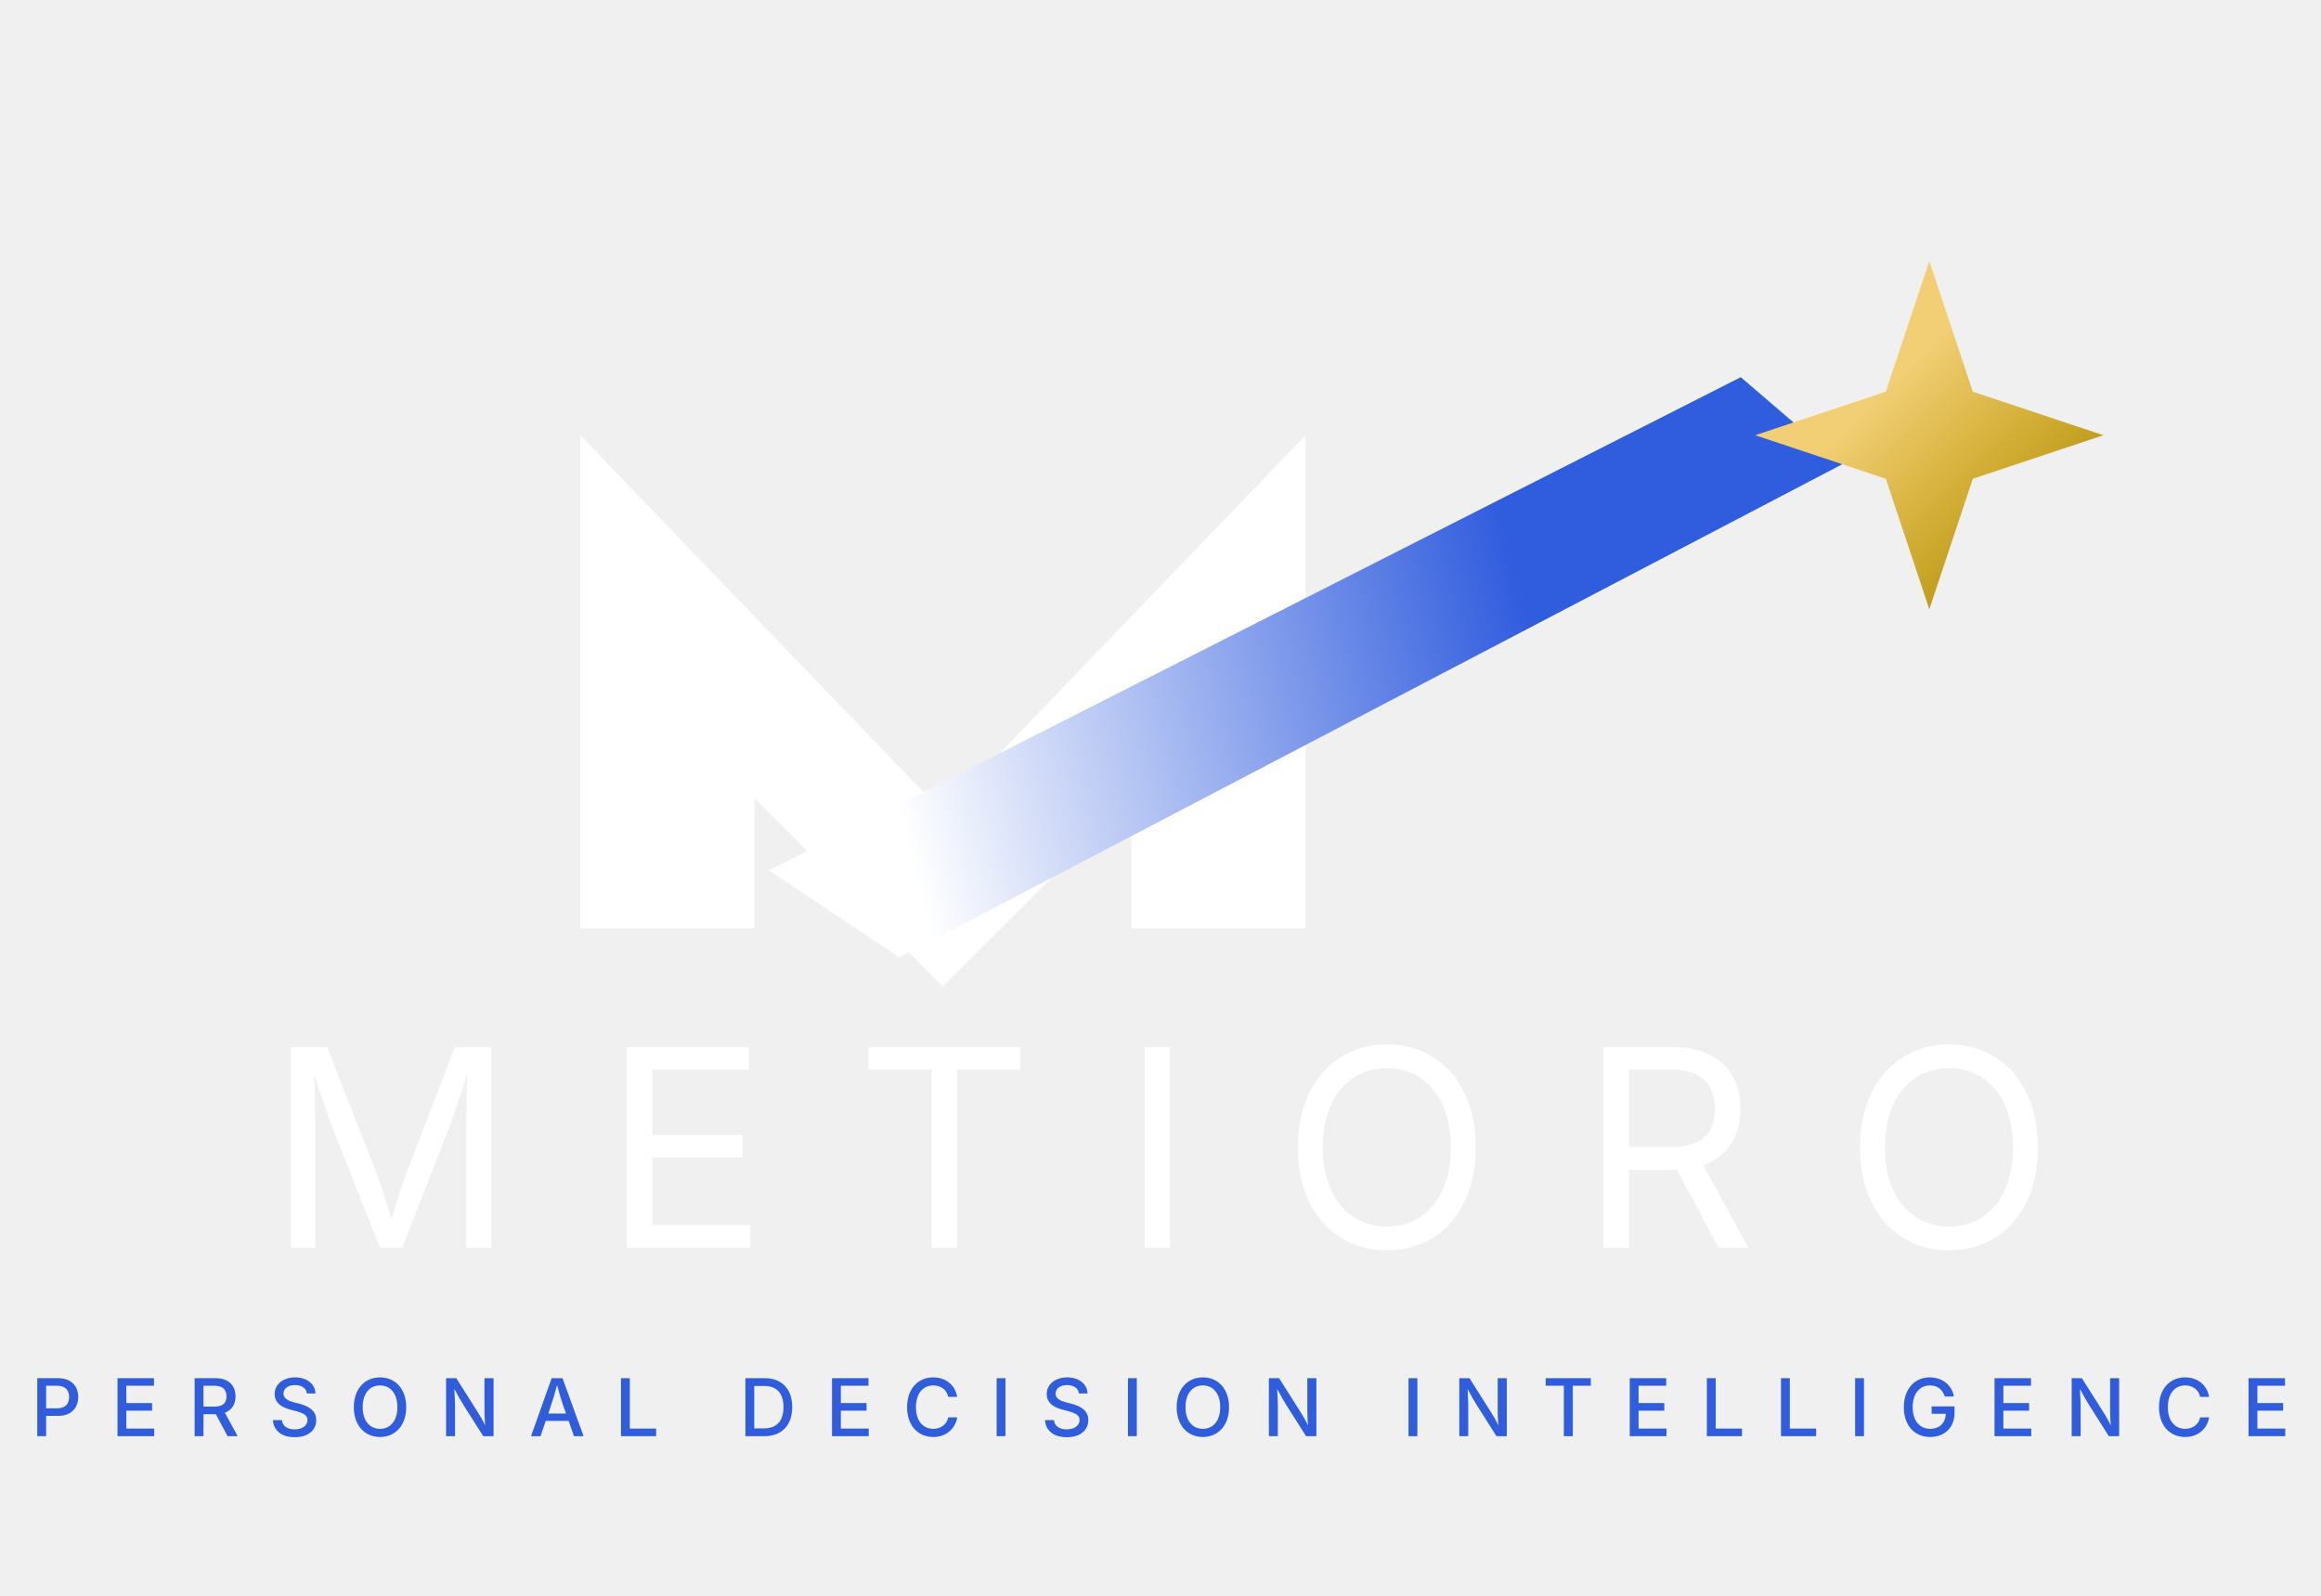
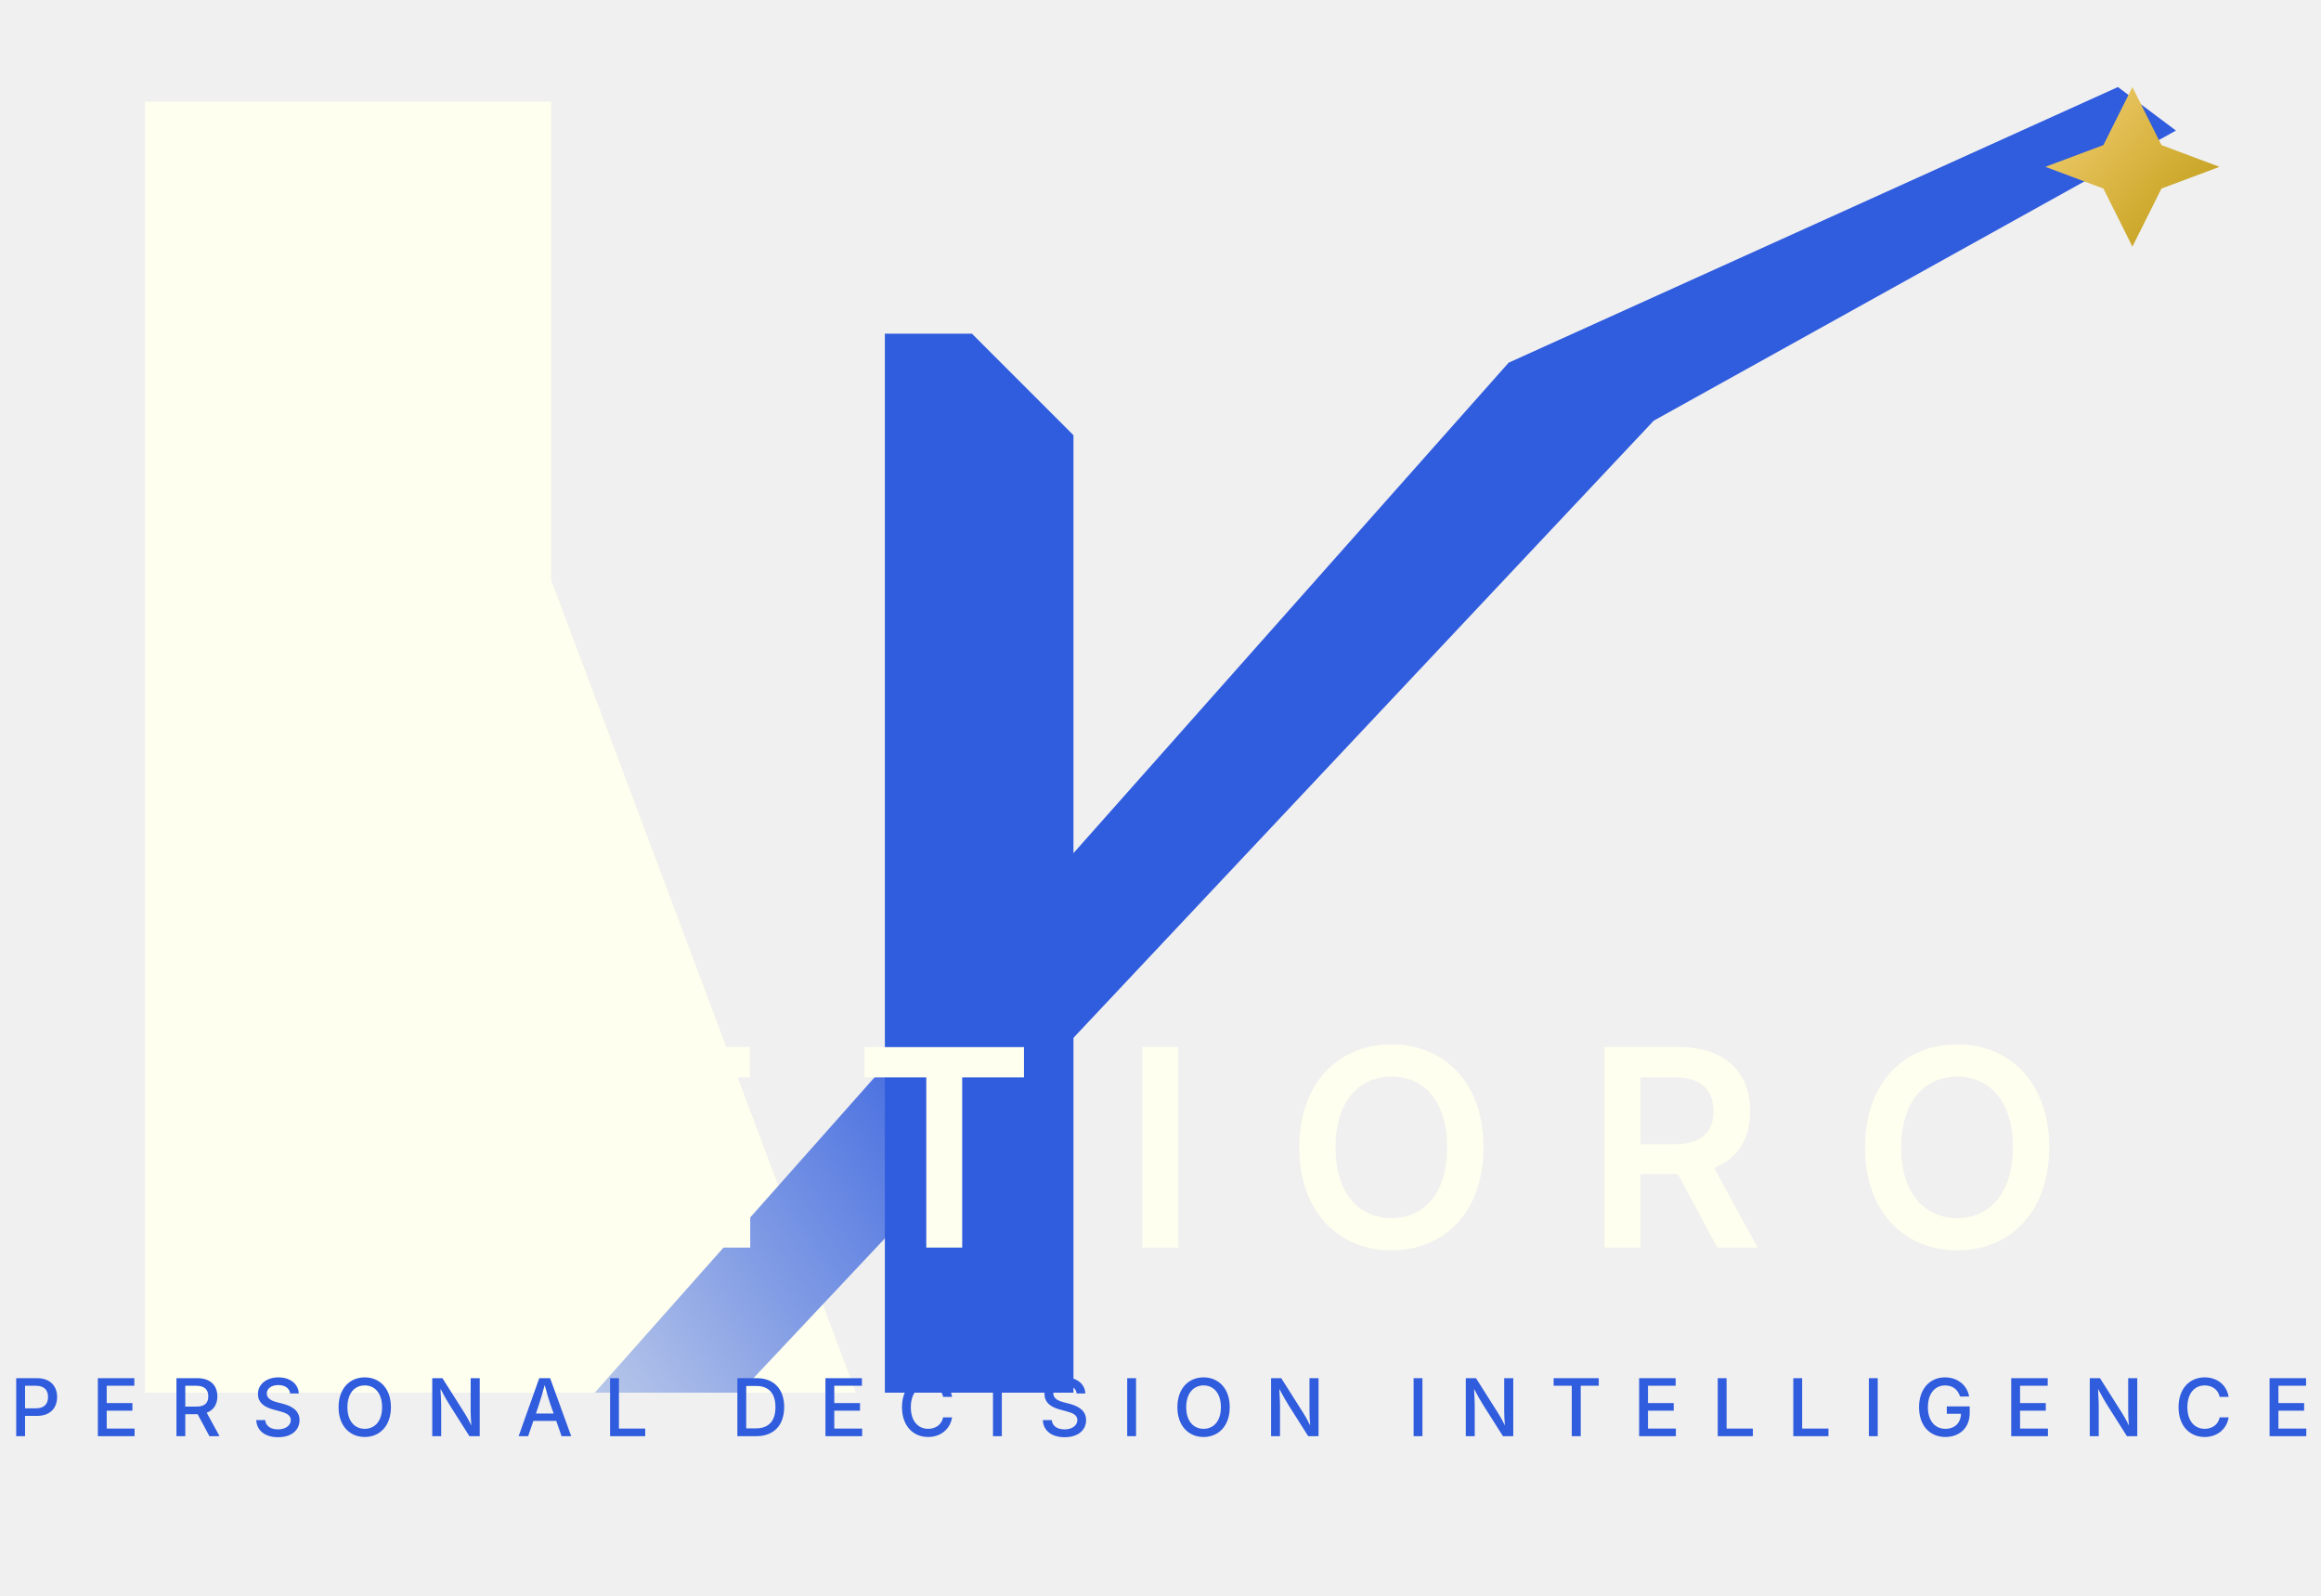
- <svg xmlns="http://www.w3.org/2000/svg" width="320" height="220" viewBox="0 0 320 220" fill="none">
+ <svg xmlns="http://www.w3.org/2000/svg" viewBox="0 0 320 220" fill="none" role="img" aria-label="METIORO">
  <defs>
-     <linearGradient id="metioroBlueDark" x1="70" y1="80" x2="230" y2="40" gradientUnits="userSpaceOnUse">
-       <stop offset="0" stop-color="#FFFFFF" />
-       <stop offset="0.55" stop-color="#305CDE" />
+     <linearGradient id="md-swoosh" x1="24" y1="188" x2="288" y2="8" gradientUnits="userSpaceOnUse">
+       <stop offset="0" stop-color="#FFFFEF" />
+       <stop offset="0.35" stop-color="#305CDE" />
      <stop offset="1" stop-color="#305CDE" />
    </linearGradient>
-     <linearGradient id="metioroGoldDark" x1="206" y1="31" x2="228" y2="53" gradientUnits="userSpaceOnUse">
+     <linearGradient id="md-gold" x1="270" y1="4" x2="294" y2="26" gradientUnits="userSpaceOnUse">
      <stop offset="0" stop-color="#F2CF75" />
      <stop offset="0.55" stop-color="#D4AF37" />
      <stop offset="1" stop-color="#B59410" />
    </linearGradient>
  </defs>
-   <g transform="translate(52 24)">
-     <path d="M28 104V36L78 88L128 36V104H104V86L78 112L52 86V104H28Z" fill="#FFFFFF" />
-     <path d="M54 96L188 28L202 40L72 108L54 96Z" fill="url(#metioroBlueDark)" />
-     <path d="M214 12L220 30L238 36L220 42L214 60L208 42L190 36L208 30L214 12Z" fill="url(#metioroGoldDark)" />
+   <g transform="translate(14 8)">
+     <path d="M6 184 L6 6 L62 6 L62 72 L104 184 Z" fill="#FFFFEF" />
+     <path d="M24 184 L88 184 L214 50 L286 10 L278 4 L194 42 L68 184 Z" fill="url(#md-swoosh)" />
+     <path d="M108 184 L108 38 L120 38 L134 52 L134 184 Z" fill="#305CDE" />
+     <path d="M280 4 L284 12 L292 15 L284 18 L280 26 L276 18 L268 15 L276 12 Z" fill="url(#md-gold)" />
  </g>
-   <text x="160" y="172" text-anchor="middle" font-family="Sora, Inter, Arial, sans-serif" font-size="38" font-weight="400" letter-spacing="12" fill="#FFFFFF">
-     METIORO
-   </text>
-   <text x="160" y="198" text-anchor="middle" font-family="Sora, Inter, Arial, sans-serif" font-size="11" font-weight="500" letter-spacing="4" fill="#305CDE">
-     PERSONAL DECISION INTELLIGENCE
-   </text>
+   <text x="160" y="172" text-anchor="middle" font-family="Sora, Inter, Arial, sans-serif" font-size="38" font-weight="600" letter-spacing="12" fill="#FFFFEF">METIORO</text>
+   <text x="160" y="198" text-anchor="middle" font-family="Sora, Inter, Arial, sans-serif" font-size="11" font-weight="500" letter-spacing="4.2" fill="#305CDE">PERSONAL DECISION INTELLIGENCE</text>
</svg>
